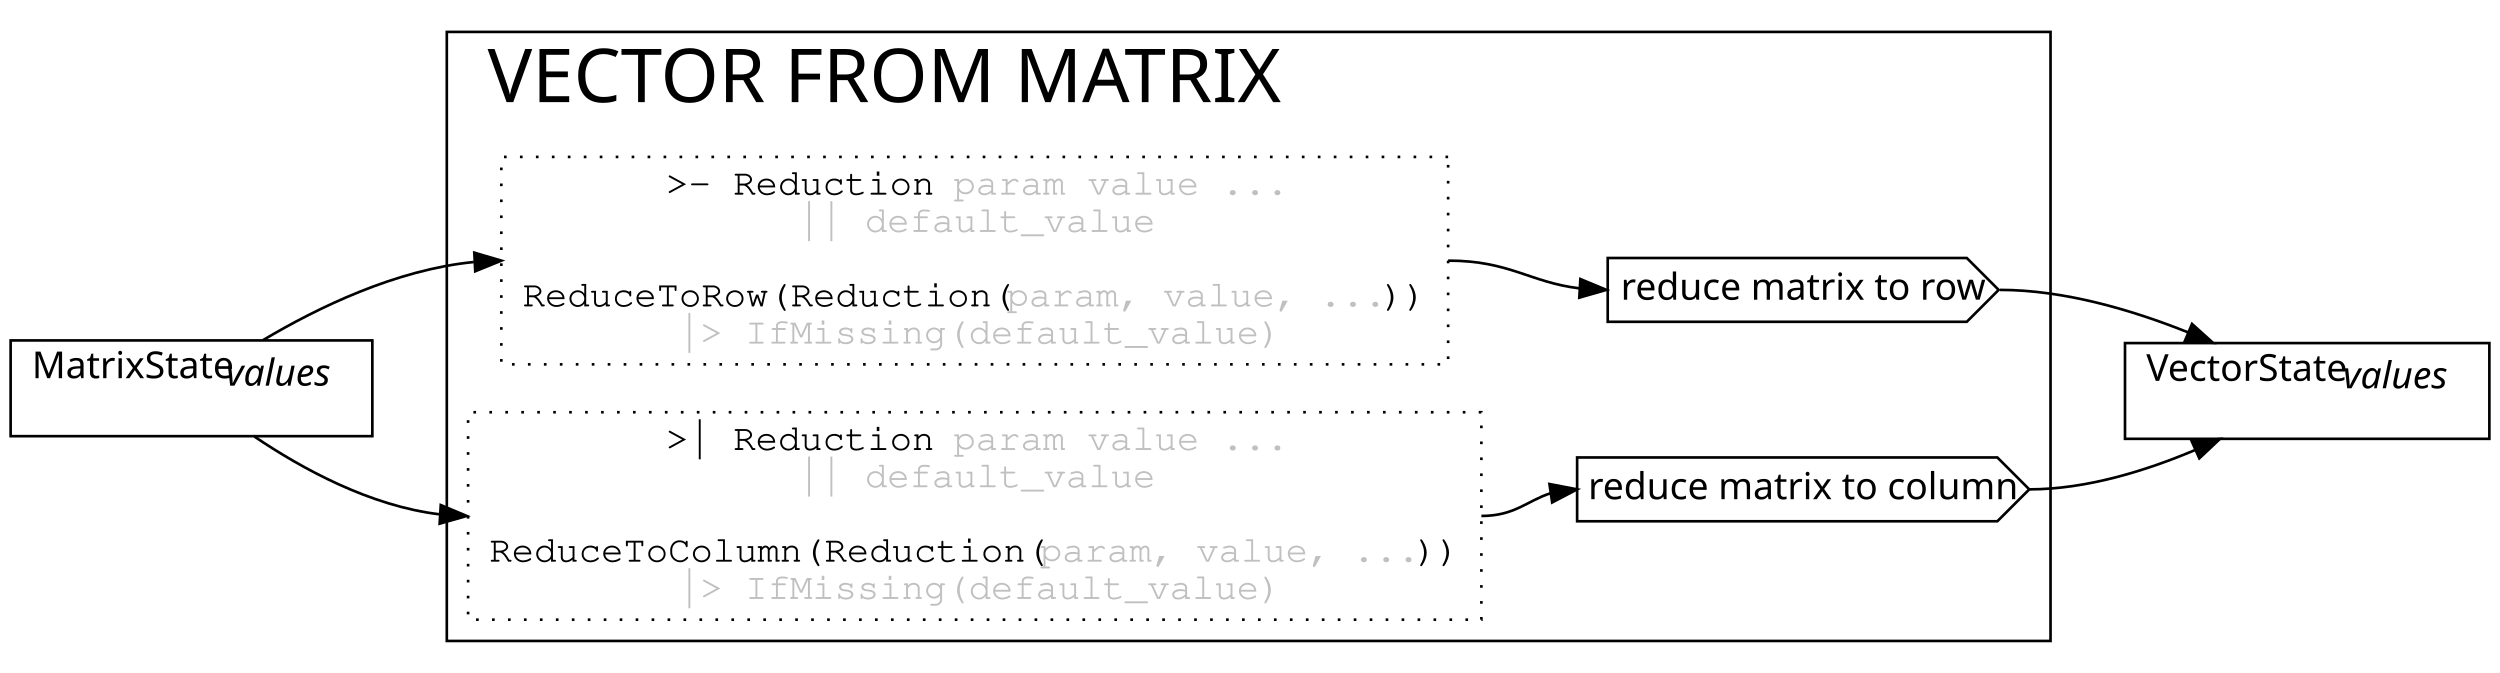
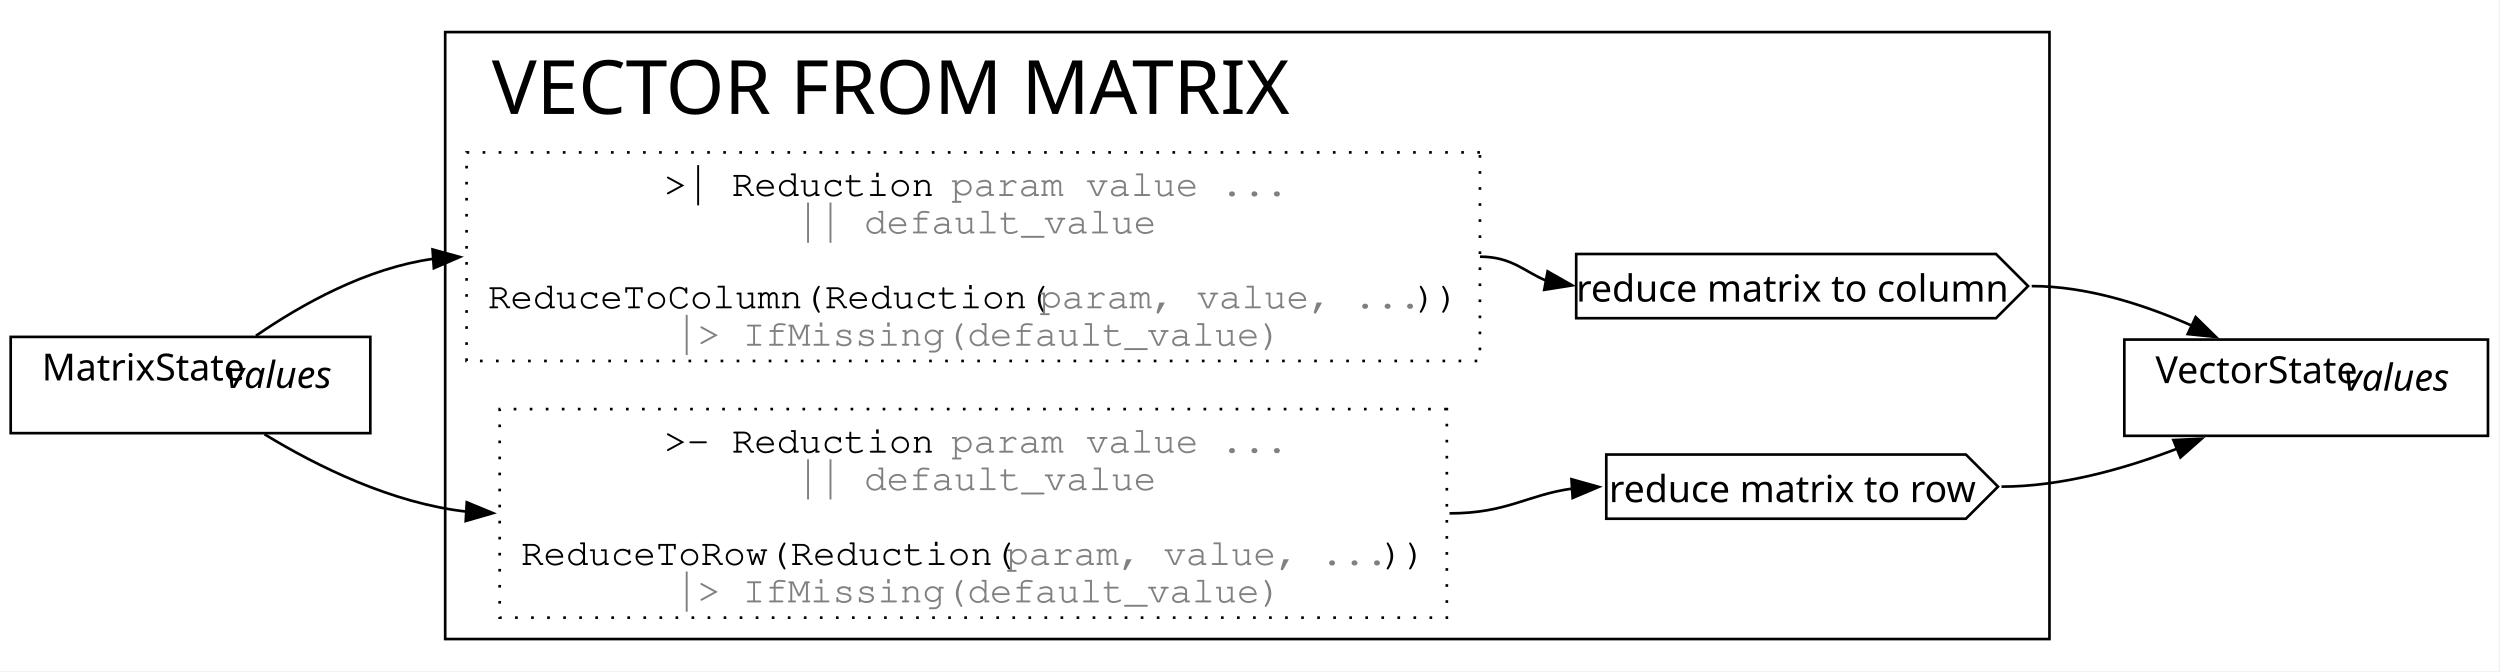
- <svg xmlns="http://www.w3.org/2000/svg" width="940pt" height="253pt" viewBox="0.00 0.00 940.00 253.00">
-   <g id="graph0" class="graph" transform="scale(1 1) rotate(0) translate(4 249)">
-     <polygon fill="#ffffff" stroke="transparent" points="-4,4 -4,-249 936,-249 936,4 -4,4" />
+ <svg xmlns="http://www.w3.org/2000/svg" width="935pt" height="251pt" viewBox="0.00 0.00 935.00 251.00">
+   <g id="graph0" class="graph" transform="scale(1 1) rotate(0) translate(4 247)">
+     <polygon fill="white" stroke="none" points="-4,4 -4,-247 930.5,-247 930.5,4 -4,4" />
    <g id="clust1" class="cluster">
-       <polygon fill="none" stroke="#000000" points="164,-8 164,-237 767,-237 767,-8 164,-8" />
-       <text text-anchor="middle" x="328.5" y="-210.6" font-family="Sans-Serif" font-size="28.00" fill="#000000">VECTOR FROM MATRIX</text>
+       <polygon fill="none" stroke="black" points="162.5,-8 162.5,-235 762.5,-235 762.5,-8 162.5,-8" />
+       <text xml:space="preserve" text-anchor="middle" x="329.12" y="-204.4" font-family="Sans-Serif" font-size="28.00">VECTOR FROM MATRIX</text>
    </g>
    <g id="node1" class="node">
-       <polygon fill="none" stroke="#000000" points="136,-121 0,-121 0,-85 136,-85 136,-121" />
-       <text text-anchor="start" x="8" y="-106.8" font-family="Sans-Serif" font-size="14.00" fill="#000000"> MatrixState</text>
-       <text text-anchor="start" x="81" y="-106.8" font-family="Sans-Serif" font-style="italic" baseline-shift="sub" font-size="14.00" fill="#000000">values</text>
-       <text text-anchor="start" x="116" y="-106.8" font-family="Sans-Serif" font-size="14.00" fill="#000000">   </text>
-       <text text-anchor="start" x="66" y="-92.8" font-family="Sans-Serif" font-size="14.00" fill="#000000"> </text>
+       <polygon fill="none" stroke="black" points="134.5,-121 0,-121 0,-85 134.5,-85 134.5,-121" />
+       <text xml:space="preserve" text-anchor="start" x="8" y="-104.7" font-family="Sans-Serif" font-size="14.00"> MatrixState</text>
+       <text xml:space="preserve" text-anchor="start" x="80.75" y="-104.7" font-family="Sans-Serif" font-style="italic" baseline-shift="sub" font-size="14.00">values</text>
+       <text xml:space="preserve" text-anchor="start" x="115.25" y="-104.7" font-family="Sans-Serif" font-size="14.00">   </text>
+       <text xml:space="preserve" text-anchor="start" x="65.38" y="-90.7" font-family="Sans-Serif" font-size="14.00"> </text>
    </g>
    <g id="node3" class="node">
-       <polygon fill="none" stroke="#000000" stroke-dasharray="1,5" points="540.5,-190 184.5,-190 184.5,-112 540.5,-112 540.5,-190" />
-       <text text-anchor="start" x="246.5" y="-175.8" font-family="Courier,monospace" font-size="14.00" fill="#000000">&gt;- Reduction </text>
-       <text text-anchor="start" x="354.5" y="-175.8" font-family="Courier,monospace" font-size="14.00" fill="#c0c0c0">param value ...</text>
-       <text text-anchor="start" x="296" y="-161.8" font-family="Courier,monospace" font-size="14.00" fill="#c0c0c0">|| default_value</text>
-       <text text-anchor="start" x="358" y="-147.8" font-family="Courier,monospace" font-size="14.00" fill="#000000"> </text>
-       <text text-anchor="start" x="192.5" y="-133.8" font-family="Courier,monospace" font-size="14.00" fill="#000000">ReduceToRow(Reduction(</text>
-       <text text-anchor="start" x="374.5" y="-133.8" font-family="Courier,monospace" font-size="14.00" fill="#c0c0c0">param, value, ...</text>
-       <text text-anchor="start" x="515.5" y="-133.8" font-family="Courier,monospace" font-size="14.00" fill="#000000">))</text>
-       <text text-anchor="start" x="251" y="-119.8" font-family="Courier,monospace" font-size="14.00" fill="#c0c0c0">|&gt; IfMissing(default_value)</text>
+       <polygon fill="none" stroke="black" stroke-dasharray="1,5" points="537.12,-94 182.88,-94 182.88,-16 537.12,-16 537.12,-94" />
+       <text xml:space="preserve" text-anchor="start" x="244.5" y="-77.7" font-family="Courier,monospace" font-size="14.00">&gt;- Reduction </text>
+       <text xml:space="preserve" text-anchor="start" x="351.75" y="-77.7" font-family="Courier,monospace" font-size="14.00" fill="gray">param value ...</text>
+       <text xml:space="preserve" text-anchor="start" x="294" y="-63.7" font-family="Courier,monospace" font-size="14.00" fill="gray">|| default_value</text>
+       <text xml:space="preserve" text-anchor="start" x="355.88" y="-49.7" font-family="Courier,monospace" font-size="14.00"> </text>
+       <text xml:space="preserve" text-anchor="start" x="190.88" y="-35.7" font-family="Courier,monospace" font-size="14.00">ReduceToRow(Reduction(</text>
+       <text xml:space="preserve" text-anchor="start" x="372.38" y="-35.7" font-family="Courier,monospace" font-size="14.00" fill="gray">param, value, ...</text>
+       <text xml:space="preserve" text-anchor="start" x="512.62" y="-35.7" font-family="Courier,monospace" font-size="14.00">))</text>
+       <text xml:space="preserve" text-anchor="start" x="248.62" y="-21.7" font-family="Courier,monospace" font-size="14.00" fill="gray">|&gt; IfMissing(default_value)</text>
    </g>
    <g id="edge4" class="edge">
-       <path fill="none" stroke="#000000" d="M94.961,-121.147C115.38,-133.306 144.835,-147.6 174.151,-150.48" />
-       <polygon fill="#000000" stroke="#000000" points="174.337,-153.993 184.5,-151 174.688,-147.002 174.337,-153.993" />
+       <path fill="none" stroke="black" d="M94.93,-84.58C114.55,-72.63 142.59,-58.73 170.7,-55.63" />
+       <polygon fill="black" stroke="black" points="170.58,-59.14 180.36,-55.09 170.18,-52.15 170.58,-59.14" />
    </g>
    <g id="node5" class="node">
-       <polygon fill="none" stroke="#000000" stroke-dasharray="1,5" points="553,-94 172,-94 172,-16 553,-16 553,-94" />
-       <text text-anchor="start" x="246.5" y="-79.8" font-family="Courier,monospace" font-size="14.00" fill="#000000">&gt;| Reduction </text>
-       <text text-anchor="start" x="354.5" y="-79.8" font-family="Courier,monospace" font-size="14.00" fill="#c0c0c0">param value ...</text>
-       <text text-anchor="start" x="296" y="-65.8" font-family="Courier,monospace" font-size="14.00" fill="#c0c0c0">|| default_value</text>
-       <text text-anchor="start" x="358" y="-51.8" font-family="Courier,monospace" font-size="14.00" fill="#000000"> </text>
-       <text text-anchor="start" x="180" y="-37.8" font-family="Courier,monospace" font-size="14.00" fill="#000000">ReduceToColumn(Reduction(</text>
-       <text text-anchor="start" x="387" y="-37.8" font-family="Courier,monospace" font-size="14.00" fill="#c0c0c0">param, value, ...</text>
-       <text text-anchor="start" x="528" y="-37.8" font-family="Courier,monospace" font-size="14.00" fill="#000000">))</text>
-       <text text-anchor="start" x="251" y="-23.8" font-family="Courier,monospace" font-size="14.00" fill="#c0c0c0">|&gt; IfMissing(default_value)</text>
+       <polygon fill="none" stroke="black" stroke-dasharray="1,5" points="549.5,-190 170.5,-190 170.5,-112 549.5,-112 549.5,-190" />
+       <text xml:space="preserve" text-anchor="start" x="244.5" y="-173.7" font-family="Courier,monospace" font-size="14.00">&gt;| Reduction </text>
+       <text xml:space="preserve" text-anchor="start" x="351.75" y="-173.7" font-family="Courier,monospace" font-size="14.00" fill="gray">param value ...</text>
+       <text xml:space="preserve" text-anchor="start" x="294" y="-159.7" font-family="Courier,monospace" font-size="14.00" fill="gray">|| default_value</text>
+       <text xml:space="preserve" text-anchor="start" x="355.88" y="-145.7" font-family="Courier,monospace" font-size="14.00"> </text>
+       <text xml:space="preserve" text-anchor="start" x="178.5" y="-131.7" font-family="Courier,monospace" font-size="14.00">ReduceToColumn(Reduction(</text>
+       <text xml:space="preserve" text-anchor="start" x="384.75" y="-131.7" font-family="Courier,monospace" font-size="14.00" fill="gray">param, value, ...</text>
+       <text xml:space="preserve" text-anchor="start" x="525" y="-131.7" font-family="Courier,monospace" font-size="14.00">))</text>
+       <text xml:space="preserve" text-anchor="start" x="248.62" y="-117.7" font-family="Courier,monospace" font-size="14.00" fill="gray">|&gt; IfMissing(default_value)</text>
    </g>
    <g id="edge3" class="edge">
-       <path fill="none" stroke="#000000" d="M91.662,-84.853C109.49,-72.8 135.271,-58.65 161.459,-55.599" />
-       <polygon fill="#000000" stroke="#000000" points="161.726,-59.089 171.5,-55 161.309,-52.101 161.726,-59.089" />
+       <path fill="none" stroke="black" d="M91.73,-121.42C108.76,-133.16 133.09,-146.78 158.02,-150.19" />
+       <polygon fill="black" stroke="black" points="157.77,-153.69 167.99,-150.89 158.26,-146.7 157.77,-153.69" />
    </g>
    <g id="node2" class="node">
-       <polygon fill="none" stroke="#000000" points="932,-120 795,-120 795,-84 932,-84 932,-120" />
-       <text text-anchor="start" x="803" y="-105.8" font-family="Sans-Serif" font-size="14.00" fill="#000000"> VectorState</text>
-       <text text-anchor="start" x="877" y="-105.8" font-family="Sans-Serif" font-style="italic" baseline-shift="sub" font-size="14.00" fill="#000000">values</text>
-       <text text-anchor="start" x="912" y="-105.8" font-family="Sans-Serif" font-size="14.00" fill="#000000">   </text>
-       <text text-anchor="start" x="861.5" y="-91.8" font-family="Sans-Serif" font-size="14.00" fill="#000000"> </text>
+       <polygon fill="none" stroke="black" points="926.5,-120 790.5,-120 790.5,-84 926.5,-84 926.5,-120" />
+       <text xml:space="preserve" text-anchor="start" x="798.5" y="-103.7" font-family="Sans-Serif" font-size="14.00"> VectorState</text>
+       <text xml:space="preserve" text-anchor="start" x="872.75" y="-103.7" font-family="Sans-Serif" font-style="italic" baseline-shift="sub" font-size="14.00">values</text>
+       <text xml:space="preserve" text-anchor="start" x="907.25" y="-103.7" font-family="Sans-Serif" font-size="14.00">   </text>
+       <text xml:space="preserve" text-anchor="start" x="856.62" y="-89.7" font-family="Sans-Serif" font-size="14.00"> </text>
    </g>
    <g id="node4" class="node">
-       <polygon fill="none" stroke="#000000" points="735.5,-152 600.5,-152 600.5,-128 735.5,-128 747.5,-140 735.5,-152" />
-       <text text-anchor="middle" x="674" y="-136.3" font-family="Sans-Serif" font-size="14.00" fill="#000000">reduce matrix to row  </text>
+       <polygon fill="none" stroke="black" points="731.25,-77 596.75,-77 596.75,-53 731.25,-53 743.25,-65 731.25,-77" />
+       <text xml:space="preserve" text-anchor="middle" x="670" y="-59.2" font-family="Sans-Serif" font-size="14.00">reduce matrix to row  </text>
    </g>
    <g id="edge1" class="edge">
-       <path fill="none" stroke="#000000" d="M540.5,-151C563.611,-151 571.081,-142.876 589.793,-140.591" />
-       <polygon fill="#000000" stroke="#000000" points="590.219,-144.073 600,-140 589.814,-137.084 590.219,-144.073" />
+       <path fill="none" stroke="black" d="M538.12,-55C559.74,-55 567.2,-61.99 584.17,-64.28" />
+       <polygon fill="black" stroke="black" points="583.73,-67.76 593.93,-64.9 584.17,-60.77 583.73,-67.76" />
    </g>
    <g id="edge6" class="edge">
-       <path fill="none" stroke="#000000" d="M748,-140C772.164,-140 797.811,-132.402 818.784,-124.002" />
-       <polygon fill="#000000" stroke="#000000" points="820.199,-127.203 828.069,-120.11 817.493,-120.748 820.199,-127.203" />
+       <path fill="none" stroke="black" d="M744.56,-65C766.84,-65 790.43,-71.59 810.25,-79.2" />
+       <polygon fill="black" stroke="black" points="808.85,-82.41 819.43,-82.93 811.49,-75.93 808.85,-82.41" />
    </g>
    <g id="node6" class="node">
-       <polygon fill="none" stroke="#000000" points="747,-77 589,-77 589,-53 747,-53 759,-65 747,-77" />
-       <text text-anchor="middle" x="674" y="-61.3" font-family="Sans-Serif" font-size="14.00" fill="#000000">reduce matrix to column  </text>
+       <polygon fill="none" stroke="black" points="742.5,-152 585.5,-152 585.5,-128 742.5,-128 754.5,-140 742.5,-152" />
+       <text xml:space="preserve" text-anchor="middle" x="670" y="-134.2" font-family="Sans-Serif" font-size="14.00">reduce matrix to column  </text>
    </g>
    <g id="edge2" class="edge">
-       <path fill="none" stroke="#000000" d="M553,-55C565.584,-55 570.233,-60.743 578.974,-63.525" />
-       <polygon fill="#000000" stroke="#000000" points="578.597,-67.007 589,-65 579.616,-60.081 578.597,-67.007" />
+       <path fill="none" stroke="black" d="M549.5,-151C561.66,-151 566.32,-145.19 574.38,-142.02" />
+       <polygon fill="black" stroke="black" points="574.8,-145.5 584.01,-140.27 573.55,-138.61 574.8,-145.5" />
    </g>
    <g id="edge5" class="edge">
-       <path fill="none" stroke="#000000" d="M759,-65C780.306,-65 802.726,-71.919 821.313,-79.773" />
-       <polygon fill="#000000" stroke="#000000" points="820.098,-83.063 830.658,-83.934 822.946,-76.668 820.098,-83.063" />
+       <path fill="none" stroke="black" d="M755.86,-140C776.39,-140 797.86,-133.11 815.76,-125.2" />
+       <polygon fill="black" stroke="black" points="817.18,-128.4 824.75,-120.98 814.21,-122.06 817.18,-128.4" />
    </g>
  </g>
</svg>
